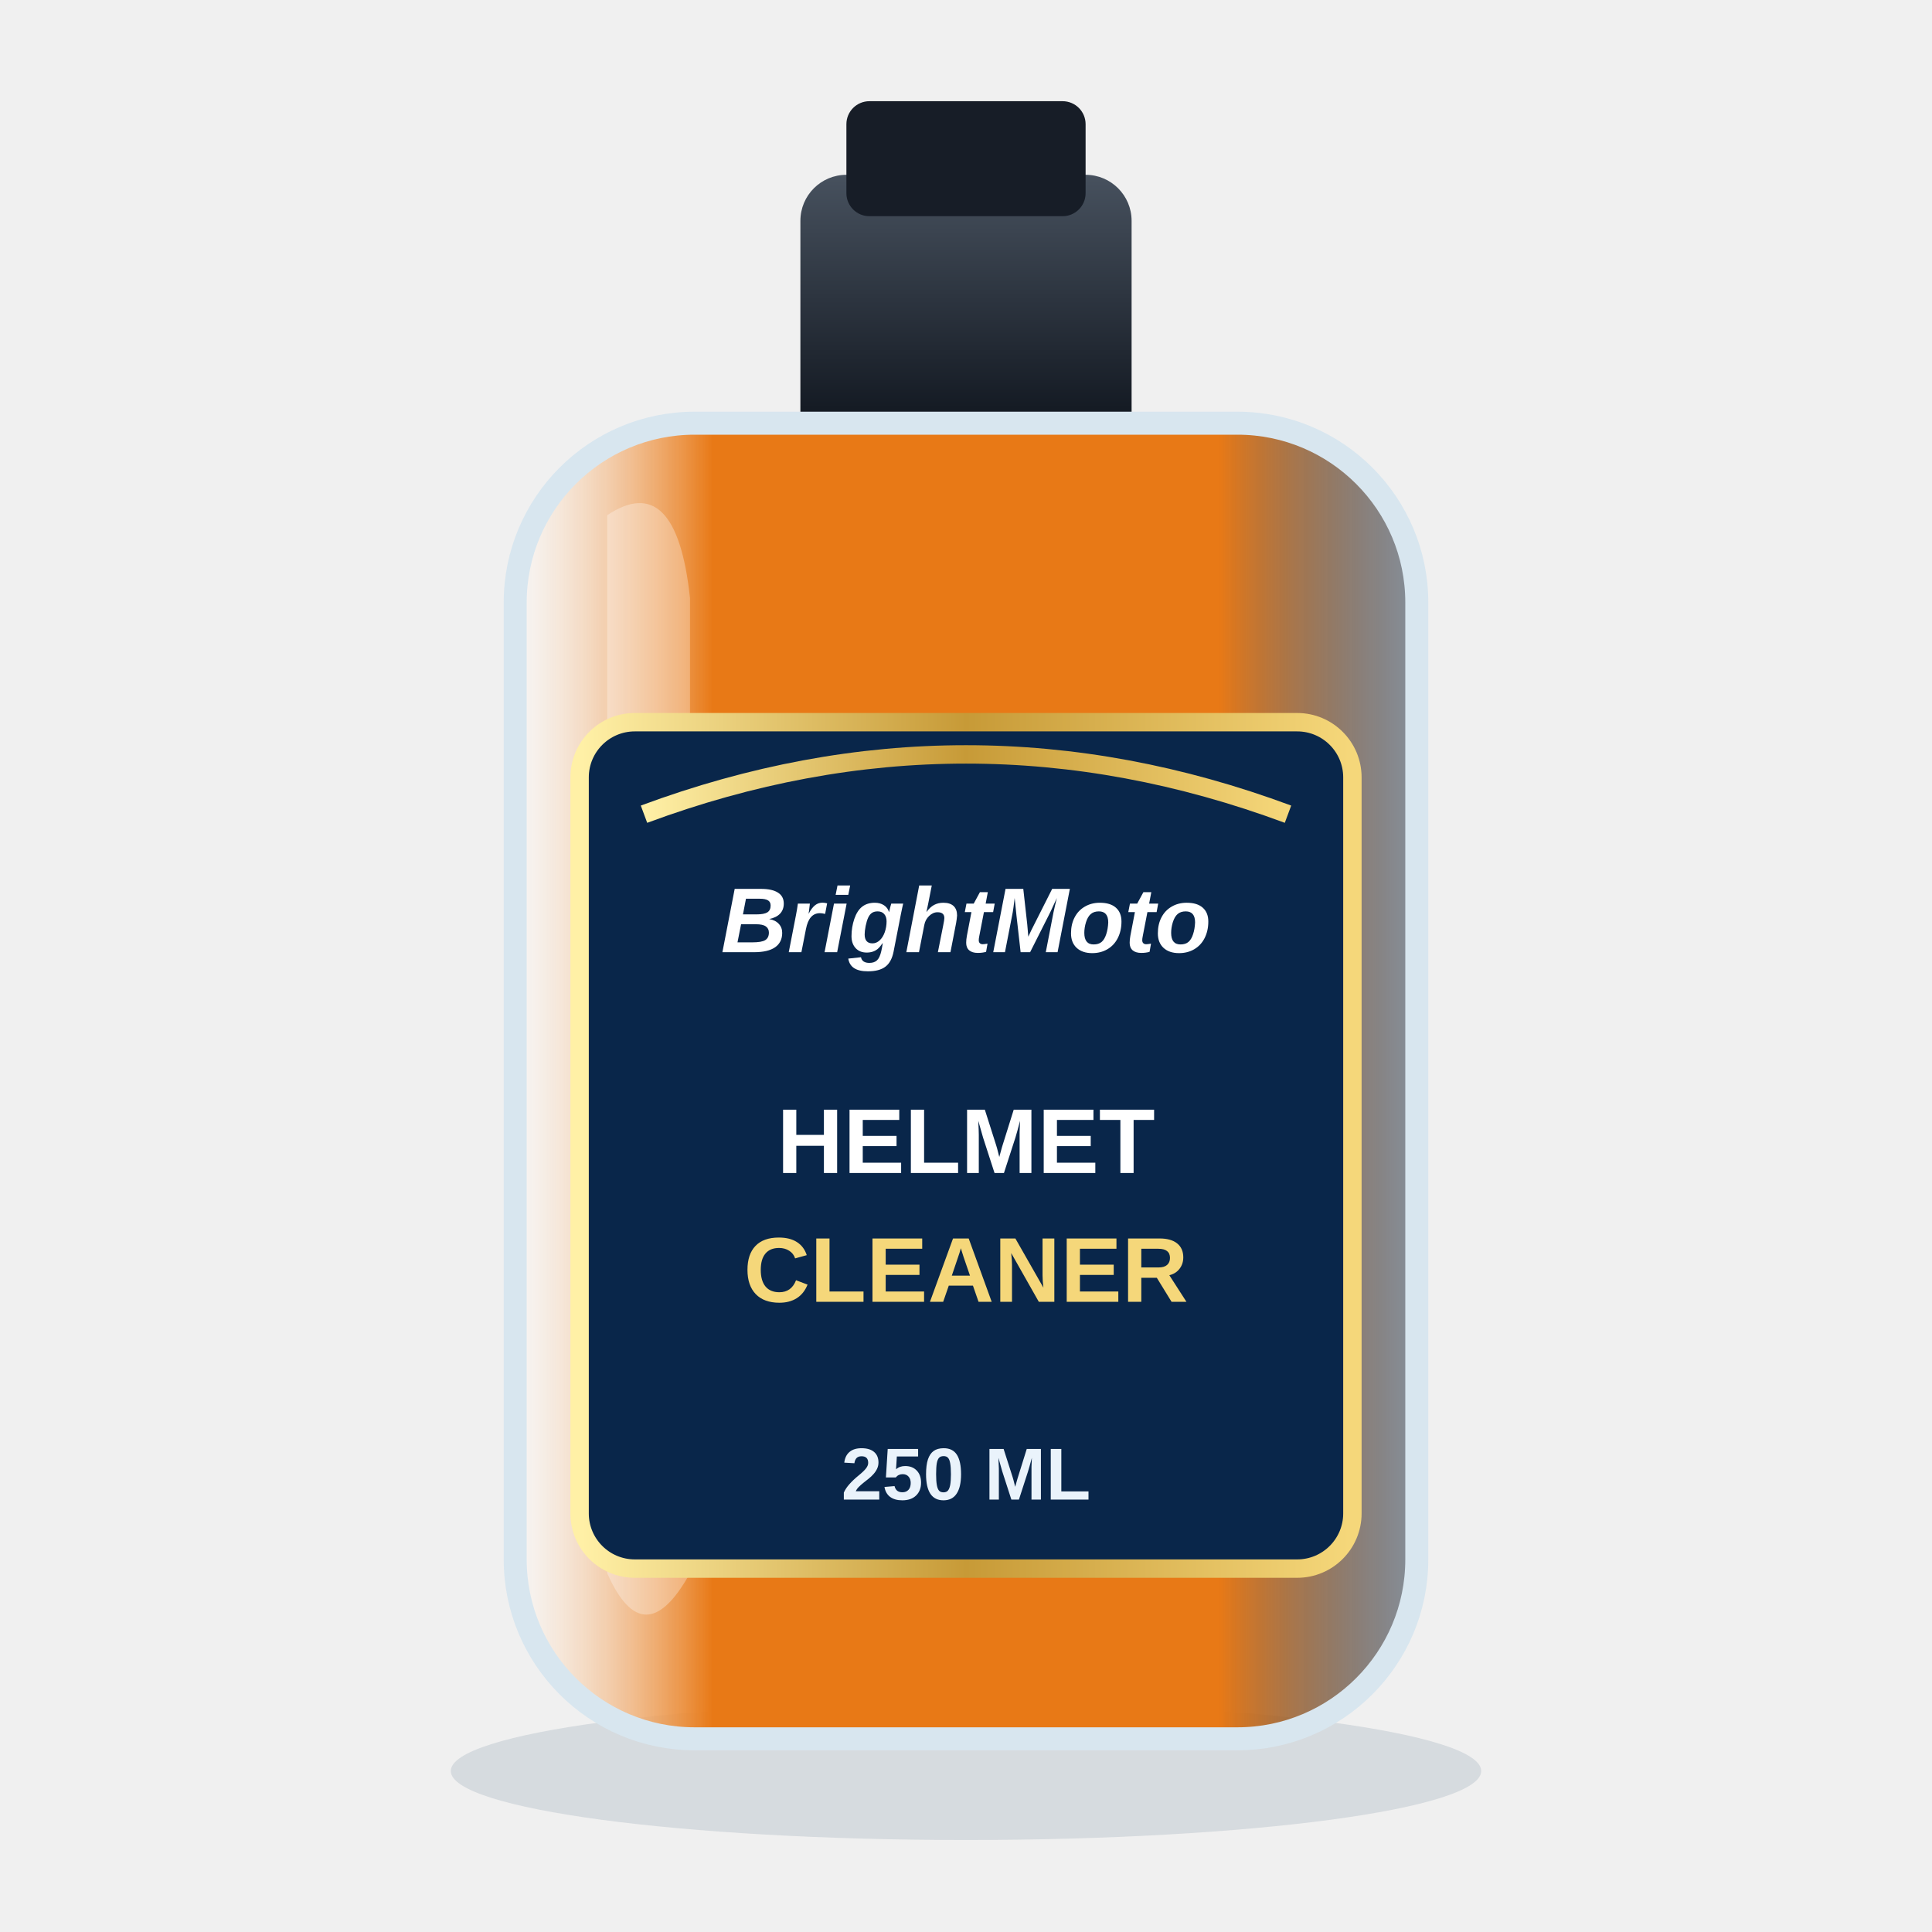
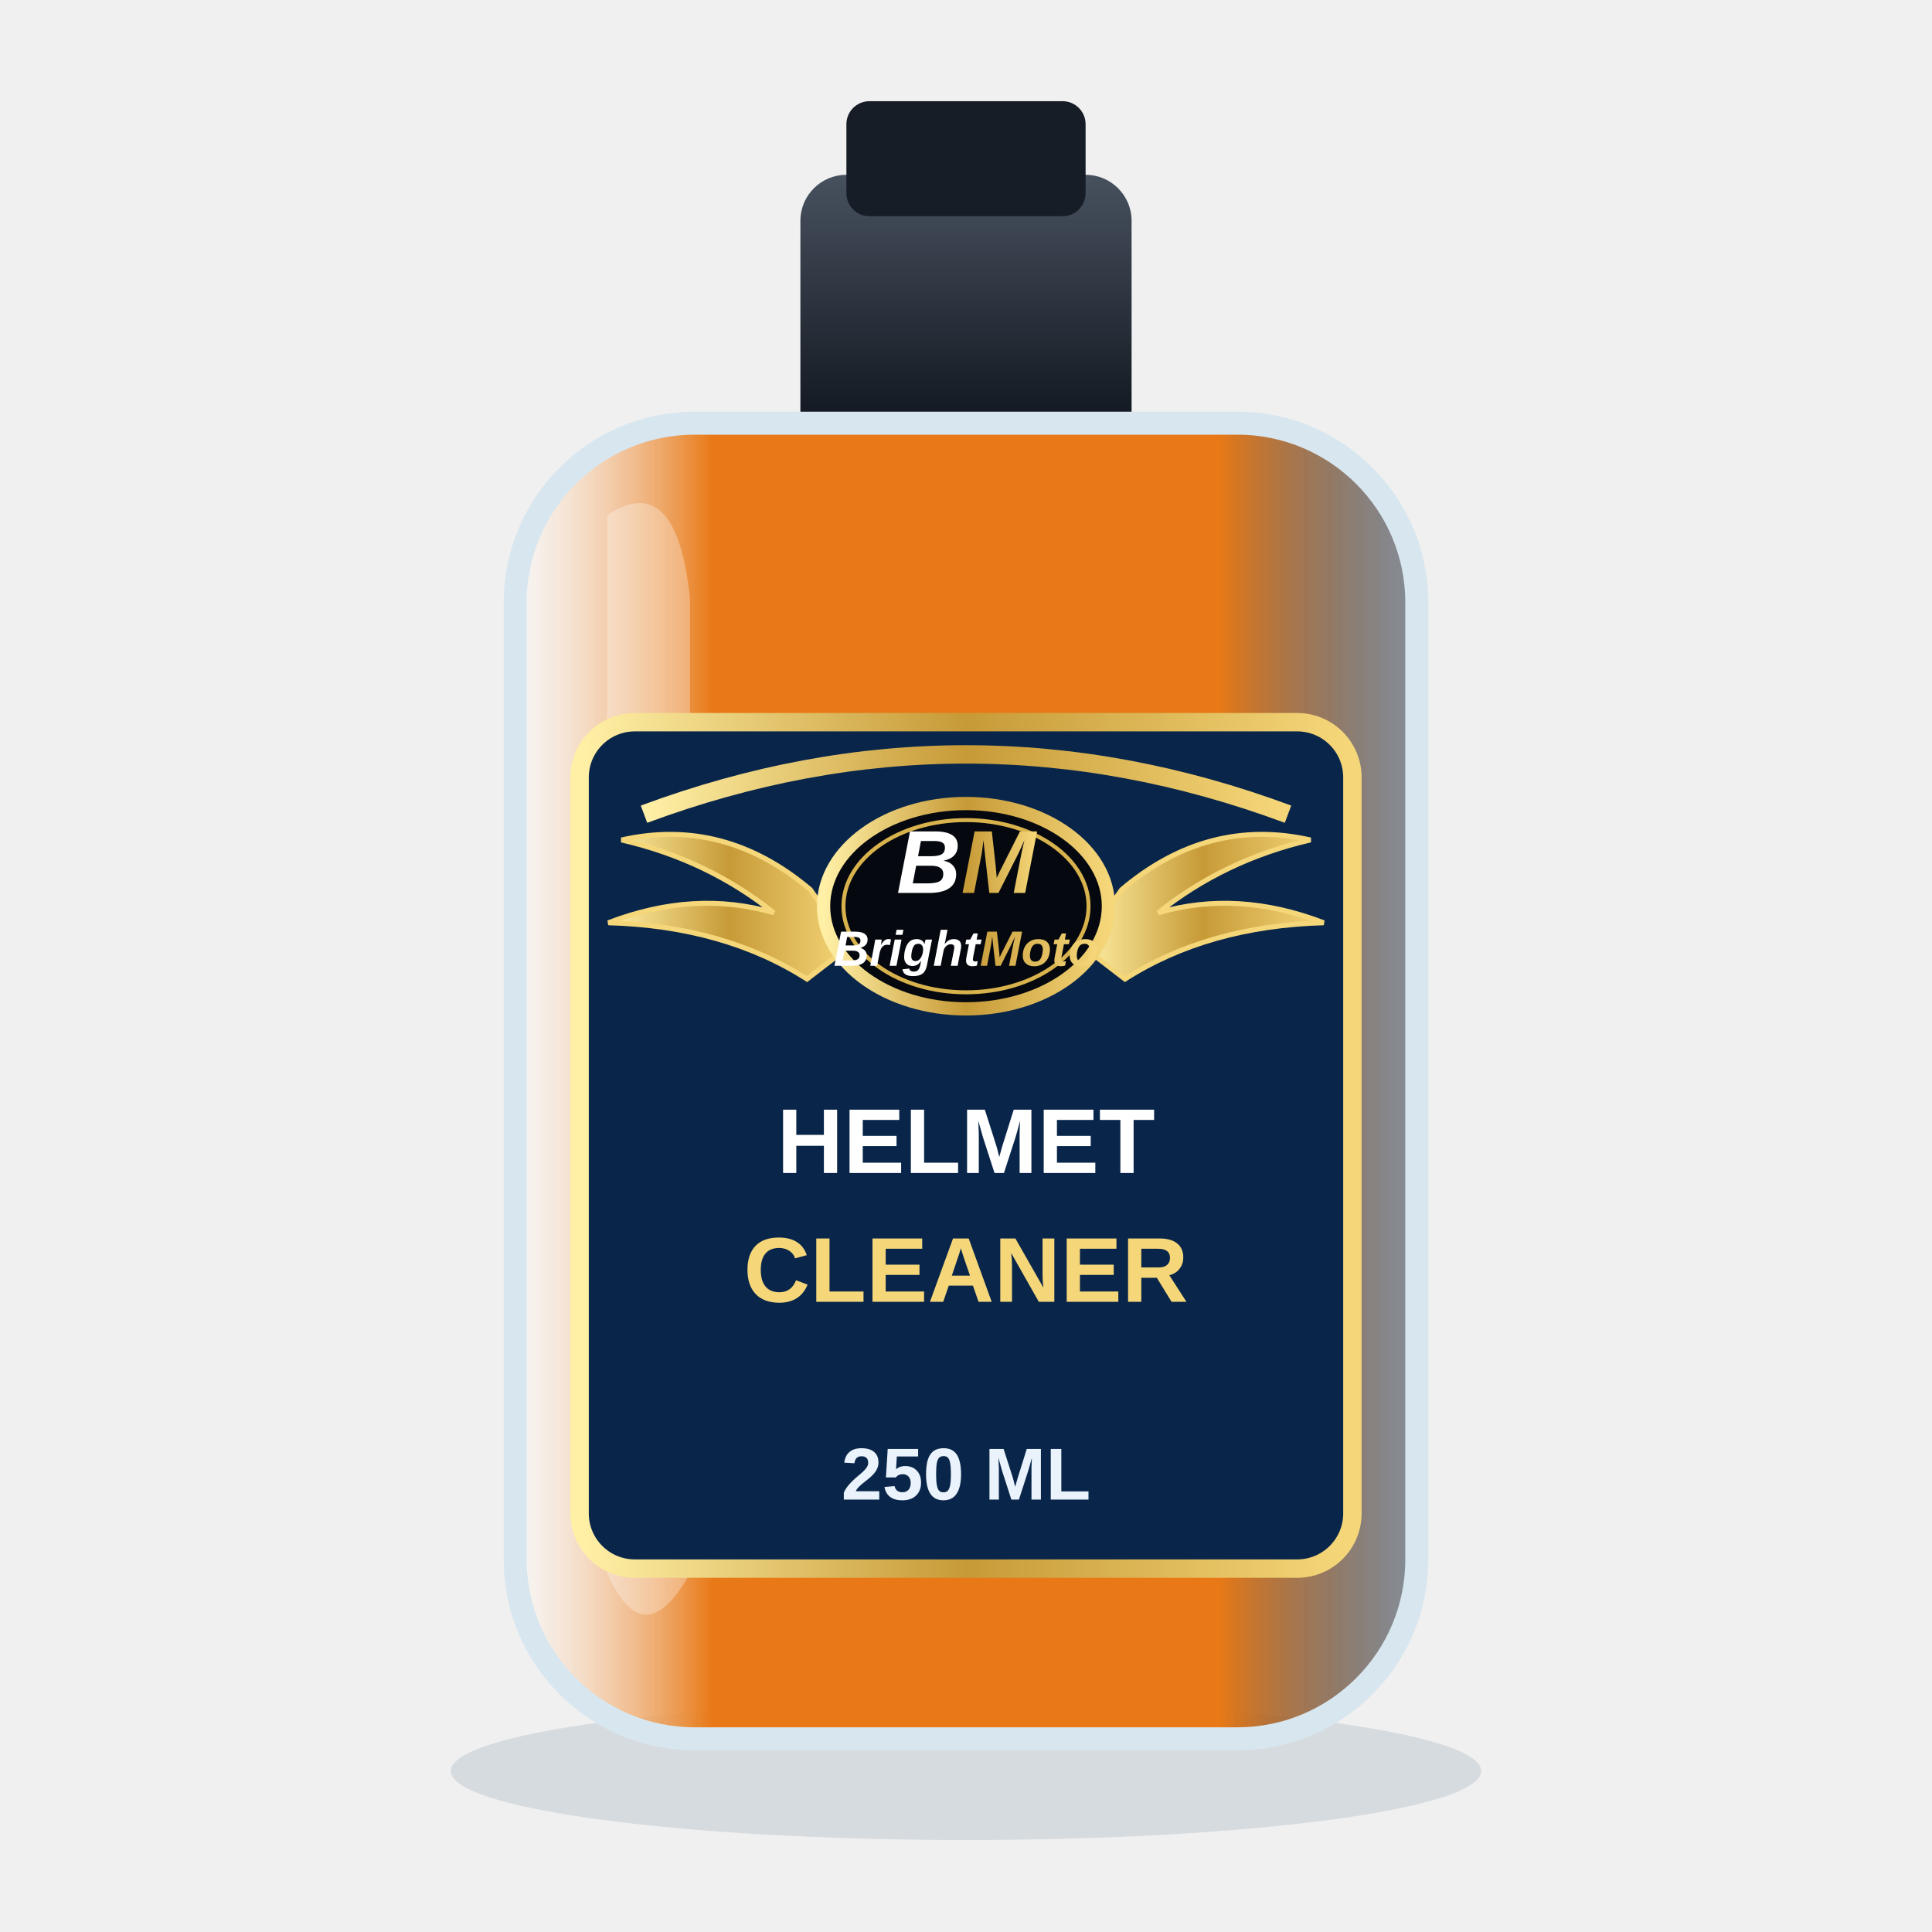
<svg xmlns="http://www.w3.org/2000/svg" viewBox="0 0 420 420" role="img" aria-label="BrightMoto Helmet Cleaner bottle illustration">
  <defs>
    <linearGradient id="b" x2="1">
      <stop stop-color="#fff" stop-opacity=".45" />
      <stop offset=".22" stop-color="#e87916" />
      <stop offset=".78" stop-color="#e87916" />
      <stop offset="1" stop-color="#071c35" stop-opacity=".45" />
    </linearGradient>
    <linearGradient id="cap" x2="0" y2="1">
      <stop stop-color="#47515e" />
      <stop offset="1" stop-color="#080d15" />
    </linearGradient>
    <linearGradient id="gold">
      <stop stop-color="#fff0a6" />
      <stop offset=".5" stop-color="#c79a37" />
      <stop offset="1" stop-color="#f5d77a" />
    </linearGradient>
  </defs>
  <ellipse cx="210" cy="385" rx="112" ry="15" fill="#12395a" opacity=".12" />
  <rect x="174" y="38" width="72" height="64" rx="10" fill="url(#cap)" />
  <rect x="184" y="22" width="52" height="25" rx="5" fill="#171d27" />
  <rect x="112" y="92" width="196" height="286" rx="39" fill="url(#b)" stroke="#d8e6ef" stroke-width="5" />
  <path d="M132 112q15 -10 18 18v212q-10 18 -18 0z" fill="#fff" opacity=".3" />
  <rect x="126" y="157" width="168" height="184" rx="12" fill="#09264a" stroke="url(#gold)" stroke-width="4" />
  <path d="M140 177 Q210 151 280 177" fill="none" stroke="url(#gold)" stroke-width="4" />
-   <text x="210" y="207" fill="#fff" text-anchor="middle" font-family="Arial,sans-serif" font-size="20" font-weight="900" font-style="italic">BrightMoto</text>
+   <g transform="translate(210 197) scale(.72)">
+     <path d="M-47 -5Q-73 -27 -104 -20Q-78 -14 -58 2Q-82 -5 -108 5Q-73 6 -48 22L-35 12Z" fill="url(#gold)" stroke="#f5d77a" stroke-width="1.5" />
+     <path d="M47 -5Q73 -27 104 -20Q78 -14 58 2Q82 -5 108 5Q73 6 48 22L35 12Z" fill="url(#gold)" stroke="#f5d77a" stroke-width="1.5" />
+     <ellipse rx="43" ry="31" fill="#05080e" stroke="url(#gold)" stroke-width="4" />
+     <ellipse rx="37" ry="26" fill="none" stroke="#d8b24c" stroke-width="1.2" />
+     <text y="-4" text-anchor="middle" font-family="Arial,sans-serif" font-size="27" font-style="italic" font-weight="900" fill="#fff">B<tspan fill="url(#gold)">M</tspan>
+     </text>
+     <path d="M-27 2H27" stroke="url(#gold)" stroke-width="1" />
+     <text y="18" text-anchor="middle" font-family="Arial,sans-serif" font-size="15" font-style="italic" font-weight="900" fill="#fff">Bright<tspan fill="url(#gold)">Moto</tspan>
+     </text>
+   </g>
  <path d="M155 218H265" stroke="url(#gold)" stroke-width="2" />
  <text x="210" y="255" fill="#fff" text-anchor="middle" font-family="Arial,sans-serif" font-size="20" font-weight="900">HELMET</text>
  <text x="210" y="283" fill="#f5d77a" text-anchor="middle" font-family="Arial,sans-serif" font-size="20" font-weight="900">CLEANER</text>
  <path d="M152 301H268" stroke="url(#gold)" stroke-width="2" />
  <text x="210" y="326" fill="#eaf3fb" text-anchor="middle" font-family="Arial,sans-serif" font-size="16" font-weight="700">250 ML</text>
</svg>
